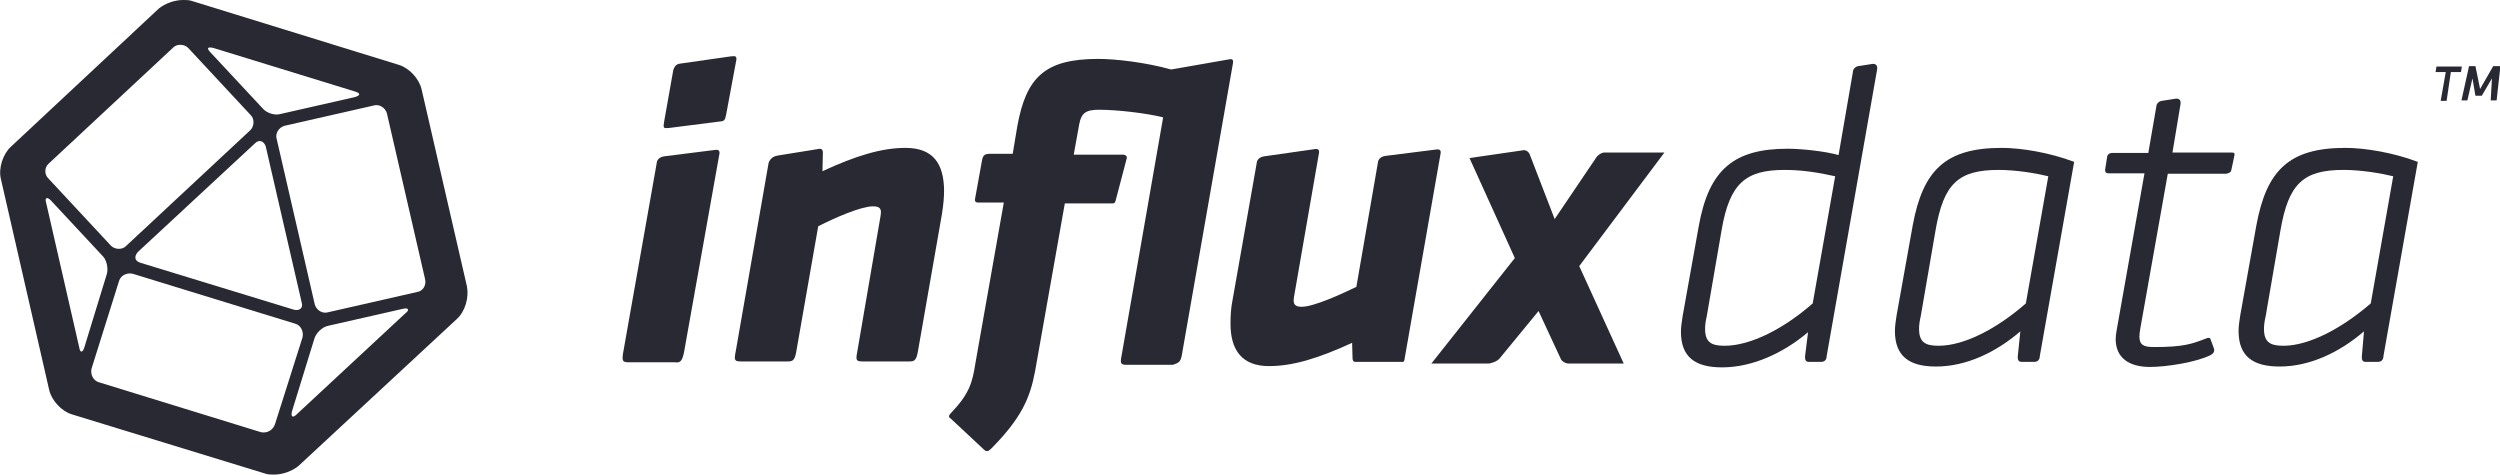
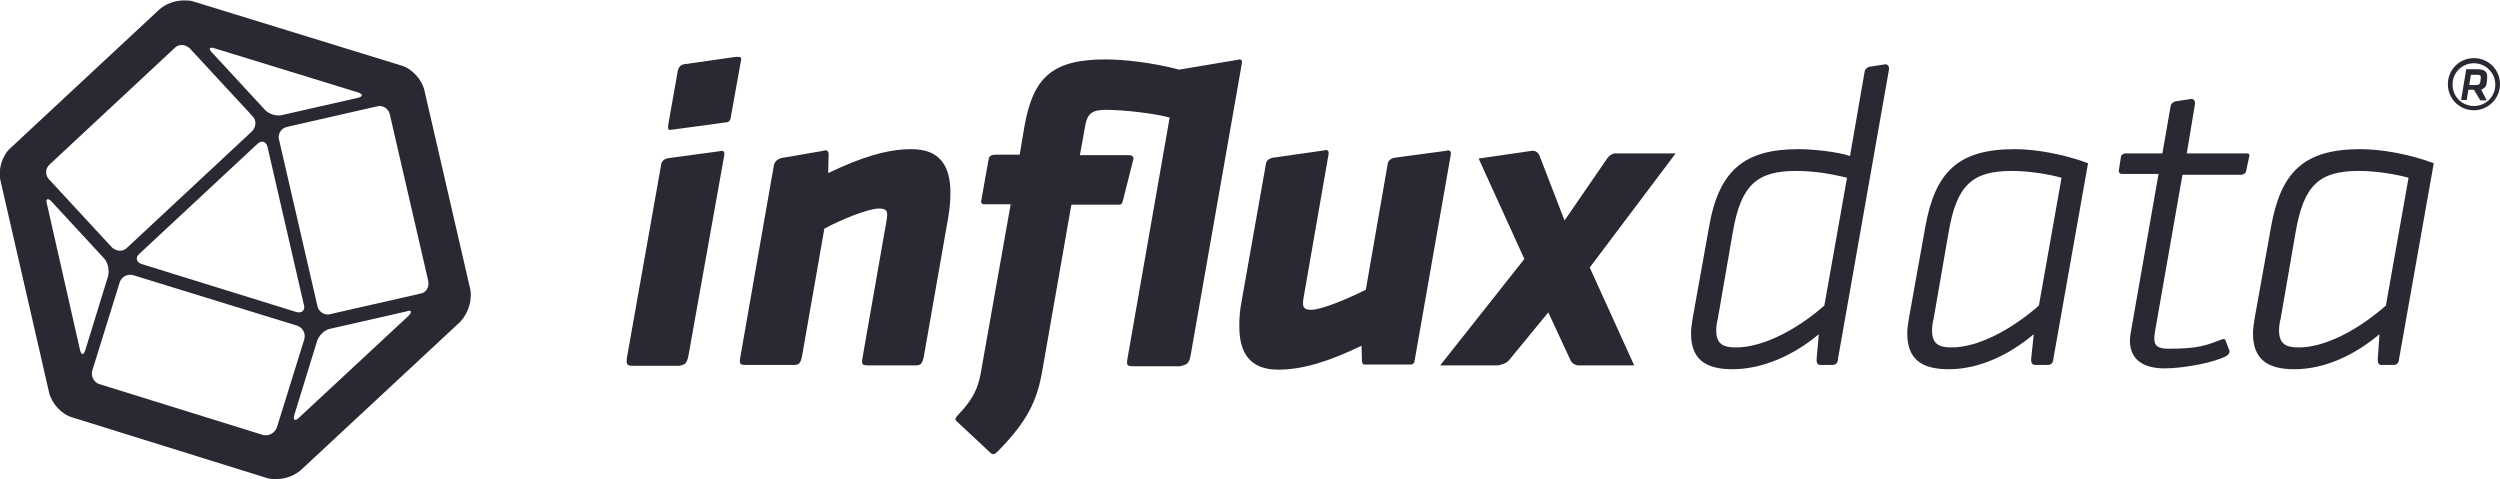
- <svg xmlns="http://www.w3.org/2000/svg" version="1.1" id="InfluxData_Complete_Logo" x="0px" y="0px" viewBox="-18 251 590 112" style="enable-background:new -18 251 590 112;" xml:space="preserve">
+ <svg xmlns="http://www.w3.org/2000/svg" version="1.1" id="InfluxData_Complete_Logo" x="0px" y="0px" viewBox="-18 251 585 112" style="enable-background:new -18 251 585 112;" xml:space="preserve">
  <style type="text/css">
	.st0{fill:#292933;}
</style>
-   <path id="Cuboctahedron" class="st0" d="M92.2,318.6l-10.7-46.5c-0.6-2.6-3-5.1-5.4-5.8l-48.9-15.1c-0.6-0.2-1.3-0.2-2-0.2  c-2,0-4.2,0.8-5.7,2l-34.9,32.6c-1.9,1.7-3,5.1-2.4,7.6l11.4,49.8c0.6,2.6,3,5.1,5.4,5.8l45.7,14c0.6,0.2,1.3,0.2,2,0.2  c2,0,4.2-0.8,5.7-2l37.4-34.7C91.8,324.5,92.7,321.2,92.2,318.6z M32.3,262.3l33.5,10.3c1.3,0.4,1.3,0.9,0,1.3l-17.6,4  c-1.3,0.4-3.2-0.2-4.1-1.2l-12.3-13.2C30.7,262.4,30.9,262,32.3,262.3z M53.2,322.4c0.4,1.3-0.5,2-1.8,1.7L15.1,313  c-1.3-0.4-1.5-1.4-0.6-2.5l27.7-25.7c0.9-0.9,2-0.6,2.5,0.7L53.2,322.4z M-6.5,289.6l29.4-27.4c0.9-0.9,2.6-0.8,3.5,0.1l14.8,15.9  c0.9,0.9,0.8,2.6-0.1,3.5l-29.4,27.4c-0.9,0.9-2.6,0.8-3.5-0.1l-14.8-15.9C-7.6,292.1-7.5,290.5-6.5,289.6z M0.7,333l-7.8-34.1  c-0.4-1.3,0.2-1.5,1.1-0.6l12.3,13.2c0.9,0.9,1.3,3,0.9,4.2L1.9,333C1.5,334.3,0.9,334.3,0.7,333z M43.6,353L5.3,341.2  c-1.3-0.4-2-1.8-1.7-3.2l6.5-20.7c0.4-1.3,1.8-2,3.2-1.7l38.4,11.8c1.3,0.4,2,1.8,1.7,3.2l-6.5,20.5C46.4,352.5,45.1,353.3,43.6,353  z M77.6,325L52,348.8c-0.9,0.9-1.4,0.6-1.1-0.7l5.3-17.2c0.4-1.3,1.8-2.7,3.2-3l17.6-4C78.5,323.5,78.7,324.2,77.6,325z M80.5,319.9  l-21.1,4.8c-1.3,0.4-2.7-0.5-3.1-1.8l-9-39.1c-0.4-1.3,0.5-2.7,1.8-3.1l21.1-4.8c1.3-0.4,2.7,0.5,3.1,1.8l9,39.1  C82.7,318.3,81.8,319.7,80.5,319.9z" />
-   <g id="Logotype">
-     <path class="st0" d="M408,335c-0.1,1.2,0.4,1.4,0.8,1.4h3c1.1,0,1.3-0.9,1.3-1.4l11.9-67.6c0.2-1.2-0.6-1.4-1.2-1.3l0,0l-3.2,0.5   c-0.8,0.1-1.3,0.8-1.3,1.3l0,0l-3.4,19.7c-3.1-0.9-8.7-1.5-12-1.5c-12.6,0-18.6,4.8-21,18.3l-3.8,21.2c-0.2,1.3-0.4,2.6-0.4,3.7   c0,6,3.4,8.4,9.7,8.4c7.2,0,14.5-3.4,20.3-8.3L408,335z M389,332.6c-3.1,0-4.6-0.8-4.6-4c0-0.8,0.1-1.7,0.4-3l3.5-20.3   c1.9-11.1,5.7-14.2,14.9-14.2c4,0,7.9,0.6,11.9,1.5l-5.3,30C403.2,328.4,395.3,332.6,389,332.6z" />
-     <path class="st0" d="M458.2,335c-0.1,1.2,0.4,1.4,0.9,1.4h3c1.1,0,1.3-0.9,1.3-1.4l0,0l8.1-45.8c-5.8-2.2-12.5-3.3-17.1-3.3   c-13.3,0-18.6,5.3-21,18.3l-3.8,21.2c-0.2,1.3-0.4,2.6-0.4,3.7c0,6,3.4,8.4,9.7,8.4c7.2,0,14.2-3.4,19.9-8.3L458.2,335z    M439.5,332.6c-3.1,0-4.6-0.8-4.6-4c0-0.8,0.1-1.7,0.4-3l3.5-20.3c1.9-11,5.4-14.2,14.9-14.2c4.1,0,8.9,0.8,11.7,1.5l-5.3,30   C453.5,328.4,445.7,332.6,439.5,332.6z" />
-     <path class="st0" d="M539.4,335c-0.1,1.2,0.4,1.4,0.8,1.4h3c1.1,0,1.3-0.9,1.3-1.4l0,0l8.1-45.8c-5.8-2.2-12.5-3.3-17.1-3.3   c-13.3,0-18.6,5.3-21,18.3l-3.8,21.2c-0.2,1.3-0.4,2.6-0.4,3.7c0,6,3.4,8.4,9.7,8.4c7.2,0,14.2-3.4,19.9-8.3L539.4,335z    M520.9,332.6c-3.1,0-4.6-0.8-4.6-4c0-0.8,0.1-1.7,0.4-3l3.5-20.3c1.9-11,5.4-14.2,14.9-14.2c4.1,0,8.9,0.8,11.7,1.5l-5.3,30   C534.8,328.4,527,332.6,520.9,332.6z" />
+   <path id="Cuboctahedron" class="st0" d="M92,318.5l-10.7-46.4c-0.6-2.5-2.9-5.1-5.5-5.8l-48.7-15c-0.6-0.2-1.3-0.2-2.1-0.2  c-2.1,0-4.2,0.8-5.7,2.1l-34.9,32.5c-1.9,1.7-2.9,5.1-2.3,7.5l11.4,49.7c0.6,2.5,2.9,5.1,5.5,5.8l45.6,14.2c0.6,0.2,1.3,0.2,2.1,0.2  c2.1,0,4.2-0.8,5.7-2.1l37.3-34.7C91.6,324.3,92.6,321.1,92,318.5z M32.2,262.3l33.5,10.3c1.3,0.4,1.3,1,0,1.3l-17.6,4  c-1.3,0.4-3.2-0.2-4.1-1.2l-12.2-13.2C30.7,262.4,30.9,261.9,32.2,262.3z M53.1,322.3c0.4,1.3-0.5,2.1-1.8,1.7l-36.1-11.2  c-1.3-0.4-1.6-1.5-0.6-2.4l27.6-25.7c1-1,2.1-0.6,2.4,0.7L53.1,322.3z M-6.4,289.5l29.3-27.3c1-1,2.5-0.8,3.5,0.1l14.7,15.9  c1,1,0.8,2.5-0.1,3.5l-29.3,27.3c-1,1-2.5,0.8-3.5-0.1l-14.7-15.9C-7.5,292-7.4,290.4-6.4,289.5z M0.7,332.8L-7,298.8  c-0.4-1.3,0.2-1.6,1.1-0.6l12.2,13.2c1,1,1.3,2.9,1,4.2l-5.3,17.2C1.6,334.2,1,334.2,0.7,332.8z M43.6,352.8L5.3,340.9  c-1.3-0.4-2.1-1.8-1.7-3.2l6.4-20.6c0.4-1.3,1.8-2.1,3.2-1.7l38.3,11.8c1.3,0.4,2.1,1.8,1.7,3.2L46.8,351  C46.3,352.3,45,353.1,43.6,352.8z M77.6,324.9L52,348.7c-1,1-1.5,0.6-1.1-0.7l5.3-17.2c0.4-1.3,1.8-2.7,3.2-2.9l17.6-4  C78.3,323.4,78.5,324,77.6,324.9z M80.4,319.7l-21.1,4.8c-1.3,0.4-2.7-0.5-3-1.8l-9-39c-0.4-1.3,0.5-2.7,1.8-3l21.1-4.8  c1.3-0.4,2.7,0.5,3,1.8l9,39C82.5,318.2,81.7,319.5,80.4,319.7z" />
+   <g id="Type">
+     <path class="st0" d="M407.1,334.9c-0.1,1.2,0.4,1.5,0.8,1.5h2.9c1.1,0,1.3-1,1.3-1.5l11.9-67.5c0.2-1.2-0.6-1.5-1.2-1.3l0,0   l-3.2,0.5c-0.8,0.1-1.3,0.8-1.3,1.3l0,0l-3.4,19.6c-3-1-8.7-1.6-12-1.6c-12.6,0-18.7,4.8-21,18.3l-3.8,21.2   c-0.2,1.3-0.4,2.5-0.4,3.6c0,6.1,3.4,8.4,9.7,8.4c7.2,0,14.5-3.4,20.2-8.2L407.1,334.9z M388.2,332.3c-3,0-4.6-0.8-4.6-4   c0-0.8,0.1-1.7,0.4-2.9l3.5-20.2c1.9-11,5.7-14.2,14.8-14.2c4,0,7.9,0.6,11.9,1.6l-5.3,29.9C402.4,328.2,394.5,332.3,388.2,332.3z" />
+     <path class="st0" d="M457.3,334.9c-0.1,1.2,0.4,1.5,1,1.5h2.9c1.1,0,1.3-1,1.3-1.5l0,0l8.1-45.7c-5.8-2.2-12.5-3.3-17.1-3.3   c-13.3,0-18.7,5.3-21,18.3l-3.8,21.2c-0.2,1.3-0.4,2.5-0.4,3.6c0,6.1,3.4,8.4,9.7,8.4c7.2,0,14.2-3.4,19.9-8.2L457.3,334.9z    M438.7,332.3c-3,0-4.6-0.8-4.6-4c0-0.8,0.1-1.7,0.4-2.9l3.5-20.2c1.9-10.9,5.5-14.2,14.8-14.2c4.1,0,8.8,0.8,11.6,1.6l-5.3,29.9   C452.6,328.2,444.8,332.3,438.7,332.3z" />
+     <path class="st0" d="M538.4,334.9c-0.1,1.2,0.4,1.5,0.8,1.5h2.9c1.1,0,1.3-1,1.3-1.5l0,0l8.1-45.7c-5.8-2.2-12.5-3.3-17.1-3.3   c-13.3,0-18.7,5.3-21,18.3l-3.8,21.2c-0.2,1.3-0.4,2.5-0.4,3.6c0,6.1,3.4,8.4,9.7,8.4c7.2,0,14.2-3.4,19.9-8.2L538.4,334.9z    M519.9,332.3c-3,0-4.6-0.8-4.6-4c0-0.8,0.1-1.7,0.4-2.9l3.5-20.2c1.9-10.9,5.5-14.2,14.8-14.2c4.1,0,8.8,0.8,11.6,1.6l-5.3,29.9   C533.8,328.2,526.1,332.3,519.9,332.3z" />
    <g>
-       <path class="st0" d="M491.6,274.8L491.6,274.8L491.6,274.8z" />
-       <path class="st0" d="M508.6,291.1L508.6,291.1l0.7-3.3c0.2-0.8-0.2-0.8-0.7-0.8h-13.9l1.9-11.4l0,0c0.2-1.2-0.6-1.4-1.2-1.3l0,0    l-3.2,0.5l0,0c-0.8,0.1-1.3,0.8-1.3,1.3l0,0l-1.9,11h-8.6c-0.2,0-0.9,0.1-1.1,0.8l-0.5,3.2l0,0c0,0.2,0,0.8,0.8,0.8h8.5l-6.6,37.2    c-0.1,0.7-0.2,1.3-0.2,1.9c0,4.5,3.2,6.6,8.1,6.6c3.9,0,10.9-1.1,14.3-2.8c1.1-0.6,0.9-1.3,0.7-1.8l0,0l-0.7-1.9    c-0.1-0.5-0.7-0.4-1.1-0.2l0,0c-3.4,1.3-5.3,2-12.3,2c-2.4,0-3.4-0.5-3.4-2.5c0-0.5,0.1-1.1,0.2-1.8l6.5-36.6h13.8    C508.3,291.8,508.5,291.6,508.6,291.1z" />
+       <path class="st0" d="M490.7,274.8L490.7,274.8L490.7,274.8z" />
+       <path class="st0" d="M507.6,291L507.6,291l0.7-3.3c0.2-0.8-0.2-0.8-0.7-0.8h-13.9l1.9-11.4l0,0c0.2-1.2-0.6-1.5-1.2-1.3l0,0    l-3.2,0.5l0,0c-0.8,0.1-1.3,0.8-1.3,1.3l0,0l-1.9,10.9h-8.6c-0.2,0-1,0.1-1.1,0.8l-0.5,3.2l0,0c0,0.2,0,0.8,0.8,0.8h8.5l-6.5,37.1    c-0.1,0.7-0.2,1.3-0.2,1.9c0,4.5,3.2,6.5,8.1,6.5c3.9,0,10.8-1.1,14.3-2.8c1.1-0.6,1-1.3,0.7-1.8l0,0l-0.7-1.9    c-0.1-0.5-0.7-0.4-1.1-0.2l0,0c-3.4,1.3-5.3,2.1-12.2,2.1c-2.3,0-3.4-0.5-3.4-2.4c0-0.5,0.1-1.1,0.2-1.8l6.4-36.5h13.8    C507.3,291.7,507.5,291.5,507.6,291z" />
    </g>
-     <path class="st0" d="M374.8,287h-14.2c-0.6,0-1.3,0.5-1.7,0.9l-10,14.8l-5.9-15.3c-0.4-0.8-1.1-1.1-1.8-0.9l-12.4,1.8l10.7,23.6   l-19.7,24.9h13.3c0.8,0,2.2-0.5,2.8-1.2l9.2-11.2l5.2,11.2c0.2,0.6,1.1,1.2,1.9,1.2h13l-10.5-23L374.8,287z" />
-     <path class="st0" d="M313.5,335.6l8.5-48.5c0.1-0.9-0.6-0.9-1.2-0.8l-11.9,1.5c-1.3,0.2-1.7,1.1-1.7,1.5l0,0l-5.1,29.4   c-3.7,1.8-10.1,4.7-12.9,4.7c-1.4,0-1.9-0.5-1.9-1.5c0-0.4,0.1-0.9,0.2-1.5l5.8-33.4l0,0c0.1-0.9-0.6-0.9-1.1-0.8l-11.9,1.7l0,0   c-1.3,0.2-1.7,1.1-1.7,1.5l0,0l-5.7,32.3c-0.4,2-0.5,3.7-0.5,5.7c0,6.1,2.6,10,9.1,10c5.7,0,11.8-1.9,19.6-5.5l0.1,3.7   c0,0.2,0.1,0.8,0.6,0.8h11C313.3,336.6,313.5,336,313.5,335.6z" />
-     <path class="st0" d="M195.7,285.9c-5.7,0-11.8,1.9-19.6,5.5l0.1-4.4c0-1.1-0.8-0.9-1.3-0.8l-9.3,1.5l0,0c-1.5,0.2-2,1.2-2.2,1.7   l-7.8,44.7l0,0c-0.4,2-0.2,2.2,1.4,2.2h10.7c1.2,0,1.8,0,2.2-2.2l5.2-29.7c3.9-2,10.1-4.7,12.9-4.7c1.4,0,1.9,0.4,1.9,1.4   c0,0.4-0.1,0.9-0.2,1.5l-5.4,31.5l0,0c-0.4,2-0.2,2.2,1.4,2.2h10.7c1.2,0,1.8,0,2.2-2.2l5.7-32.6c0.4-2.6,0.5-4,0.5-5.7   C204.7,289.7,202.3,285.9,195.7,285.9z" />
+     <path class="st0" d="M374.1,286.9h-14.2c-0.6,0-1.3,0.5-1.7,1l-10.1,14.7l-5.9-15.3c-0.4-0.8-1.1-1.1-1.8-1l-12.4,1.8l10.7,23.5   L319,336.5h13.3c0.8,0,2.2-0.5,2.8-1.2l9.2-11.2l5.2,11.2c0.2,0.6,1.1,1.2,1.9,1.2h13l-10.4-22.9L374.1,286.9z" />
+     <path class="st0" d="M313,335.5l8.5-48.4c0.1-1-0.6-1-1.2-0.8l-11.9,1.6c-1.3,0.2-1.7,1.1-1.7,1.6l0,0l-5.1,29.3   c-3.6,1.8-10.2,4.7-12.8,4.7c-1.5,0-1.9-0.5-1.9-1.6c0-0.4,0.1-1,0.2-1.6l5.8-33.3l0,0c0.1-1-0.6-1-1.1-0.8l-11.9,1.7l0,0   c-1.3,0.2-1.7,1.1-1.7,1.6l0,0l-5.7,32.2c-0.4,2.1-0.5,3.6-0.5,5.7c0,6.2,2.5,10.1,9.1,10.1c5.7,0,11.8-1.9,19.5-5.6l0.1,3.6   c0,0.2,0.1,0.8,0.6,0.8h10.9C312.7,336.3,313,335.8,313,335.5z" />
+     <path class="st0" d="M195.3,285.9c-5.7,0-11.8,1.9-19.5,5.6l0.1-4.4c0-1.1-0.8-1-1.3-0.8l-9.3,1.6l0,0c-1.6,0.2-2.1,1.2-2.2,1.7   l-7.8,44.6l0,0c-0.4,2.1-0.2,2.2,1.5,2.2h10.7c1.2,0,1.8,0,2.2-2.2l5.2-29.7c3.9-2.1,10.2-4.7,12.8-4.7c1.5,0,1.9,0.4,1.9,1.5   c0,0.4-0.1,1-0.2,1.6l-5.5,31.4l0,0c-0.4,2.1-0.2,2.2,1.5,2.2H196c1.2,0,1.8,0,2.2-2.2l5.7-32.5c0.4-2.5,0.5-4,0.5-5.7   C204.4,289.8,201.9,285.9,195.3,285.9z" />
    <g>
-       <path class="st0" d="M154.5,264.3l-11.9,1.7c-1.3,0.1-1.5,1.1-1.7,1.5l-2.2,12.4c-0.2,1.4-0.1,1.4,1.2,1.3l11.8-1.5l0,0    c1.2-0.1,1.4-0.2,1.7-1.8l0,0l2.4-12.9C155.8,264.2,155.5,264.2,154.5,264.3z" />
-       <path class="st0" d="M137.2,288.1L137.2,288.1L137.2,288.1z" />
-       <path class="st0" d="M143.4,334.3L143.4,334.3l8.4-47.1c0.1-0.9-0.6-0.9-1.2-0.8l-11.9,1.5l0,0c-1.3,0.2-1.7,1.1-1.7,1.5l0,0    l-8,45.2c-0.2,1.7,0,1.9,1.5,1.9h10.7C142.3,336.6,142.9,336.6,143.4,334.3z" />
+       <path class="st0" d="M154.2,264.3l-11.9,1.7c-1.3,0.1-1.6,1.1-1.7,1.6l-2.2,12.4c-0.2,1.5-0.1,1.5,1.2,1.3l11.8-1.6l0,0    c1.2-0.1,1.5-0.2,1.7-1.8l0,0l2.3-12.8C155.5,264.3,155.3,264.3,154.2,264.3z" />
+       <path class="st0" d="M137,288L137,288L137,288z" />
+       <path class="st0" d="M143.1,334.2L143.1,334.2l8.4-47c0.1-1-0.6-1-1.2-0.8l-11.9,1.6l0,0c-1.3,0.2-1.7,1.1-1.7,1.6l0,0l-8,45.1    c-0.2,1.7,0,1.9,1.6,1.9H141C142.1,336.3,142.7,336.3,143.1,334.2z" />
    </g>
-     <path class="st0" d="M261,334.3l12-68.5c0.1-0.9-0.4-0.9-0.9-0.8l-13.7,2.4c-6.1-1.7-13.2-2.5-17.2-2.5c-12.7,0-17,4.4-19.1,15.8   l-1.1,6.6h-5.5c-1.4,0-1.5,0.7-1.7,1.3l0,0l-1.7,9.4c-0.1,0.4,0.1,0.8,0.7,0.8h6.1l-6.7,37.9c-0.7,4.5-1.4,7.2-5.7,11.7l0,0   c-0.8,0.8-0.6,1.1,0,1.5l0,0l7.6,7.1l0,0c0.7,0.7,1.1,0.6,1.9-0.2c7-7.1,9.1-11.8,10.3-18.3l7-39.5h11.1c0.6,0,0.7,0,0.9-0.7l0,0   l2.6-9.9l0,0c0.2-0.7-0.5-0.9-0.9-0.9h-11.6l1.3-7.2c0.5-2.6,1.5-3.4,4.7-3.4c4.2,0,11.2,0.8,15.1,1.8l-9.8,56.2l0,0   c-0.4,2-0.2,2.2,1.4,2.2h10.7C260.1,336.6,260.7,336.6,261,334.3z" />
+     <path class="st0" d="M260.6,334.2l12-68.4c0.1-1-0.4-1-1-0.8l-13.7,2.3c-6.2-1.7-13.2-2.4-17.2-2.4c-12.7,0-17,4.4-19,15.8   l-1.1,6.5H215c-1.5,0-1.6,0.7-1.7,1.3l0,0l-1.7,9.5c-0.1,0.4,0.1,0.8,0.7,0.8h6.2l-6.7,37.8c-0.7,4.5-1.5,7.2-5.7,11.6l0,0   c-0.8,0.8-0.6,1.1,0,1.6l0,0l7.5,7l0,0c0.7,0.7,1.1,0.6,1.9-0.2c6.9-7,9.1-11.8,10.3-18.3l6.9-39.4h11c0.6,0,0.7,0,1-0.7l0,0   l2.5-9.9l0,0c0.2-0.7-0.5-1-1-1h-11.5l1.3-7.2c0.5-2.5,1.6-3.4,4.7-3.4c4.2,0,11.2,0.8,15,1.8l-9.8,56l0,0   c-0.4,2.1-0.2,2.2,1.5,2.2h10.7C259.6,336.3,260.2,336.3,260.6,334.2z" />
  </g>
-   <g id="Trademark">
-     <path class="st0" d="M559.4,274.8H558l1.2-6.8h-2.4l0.2-1.3h6l-0.2,1.3h-2.4L559.4,274.8z" />
-     <path class="st0" d="M570.1,269.5l-2.4,4.1h-1.5l-0.7-4.1l-1.2,5.2h-1.4l1.8-8.1h1.5l1.1,5.4l3.1-5.4h1.7l-0.9,8.1h-1.4   L570.1,269.5z" />
-   </g>
+   <path id="Registered_Trademark" class="st0" d="M560.9,272h-1.3l-0.4,2.4h-1.3l1.2-7.2h2.7c1.5,0,2.2,0.6,2.2,1.6c0,0.1,0,0.2,0,0.5  l-0.1,1c-0.1,1-0.5,1.3-1.3,1.7l1.3,2.5h-1.5L560.9,272z M562.5,269.3c0-0.1,0-0.2,0-0.2c0-0.5-0.2-0.6-0.8-0.6h-1.5l-0.4,2.4h1.5  c0.8,0,1-0.2,1.1-0.8L562.5,269.3z M560.9,276.8c-3.4,0-6.1-2.7-6.1-6.1s2.7-6.1,6.1-6.1s6.1,2.7,6.1,6.1S564.2,276.8,560.9,276.8z   M560.9,265.8c-2.8,0-5,2.2-5,5s2.2,5,5,5s5-2.2,5-5S563.6,265.8,560.9,265.8z" />
</svg>
